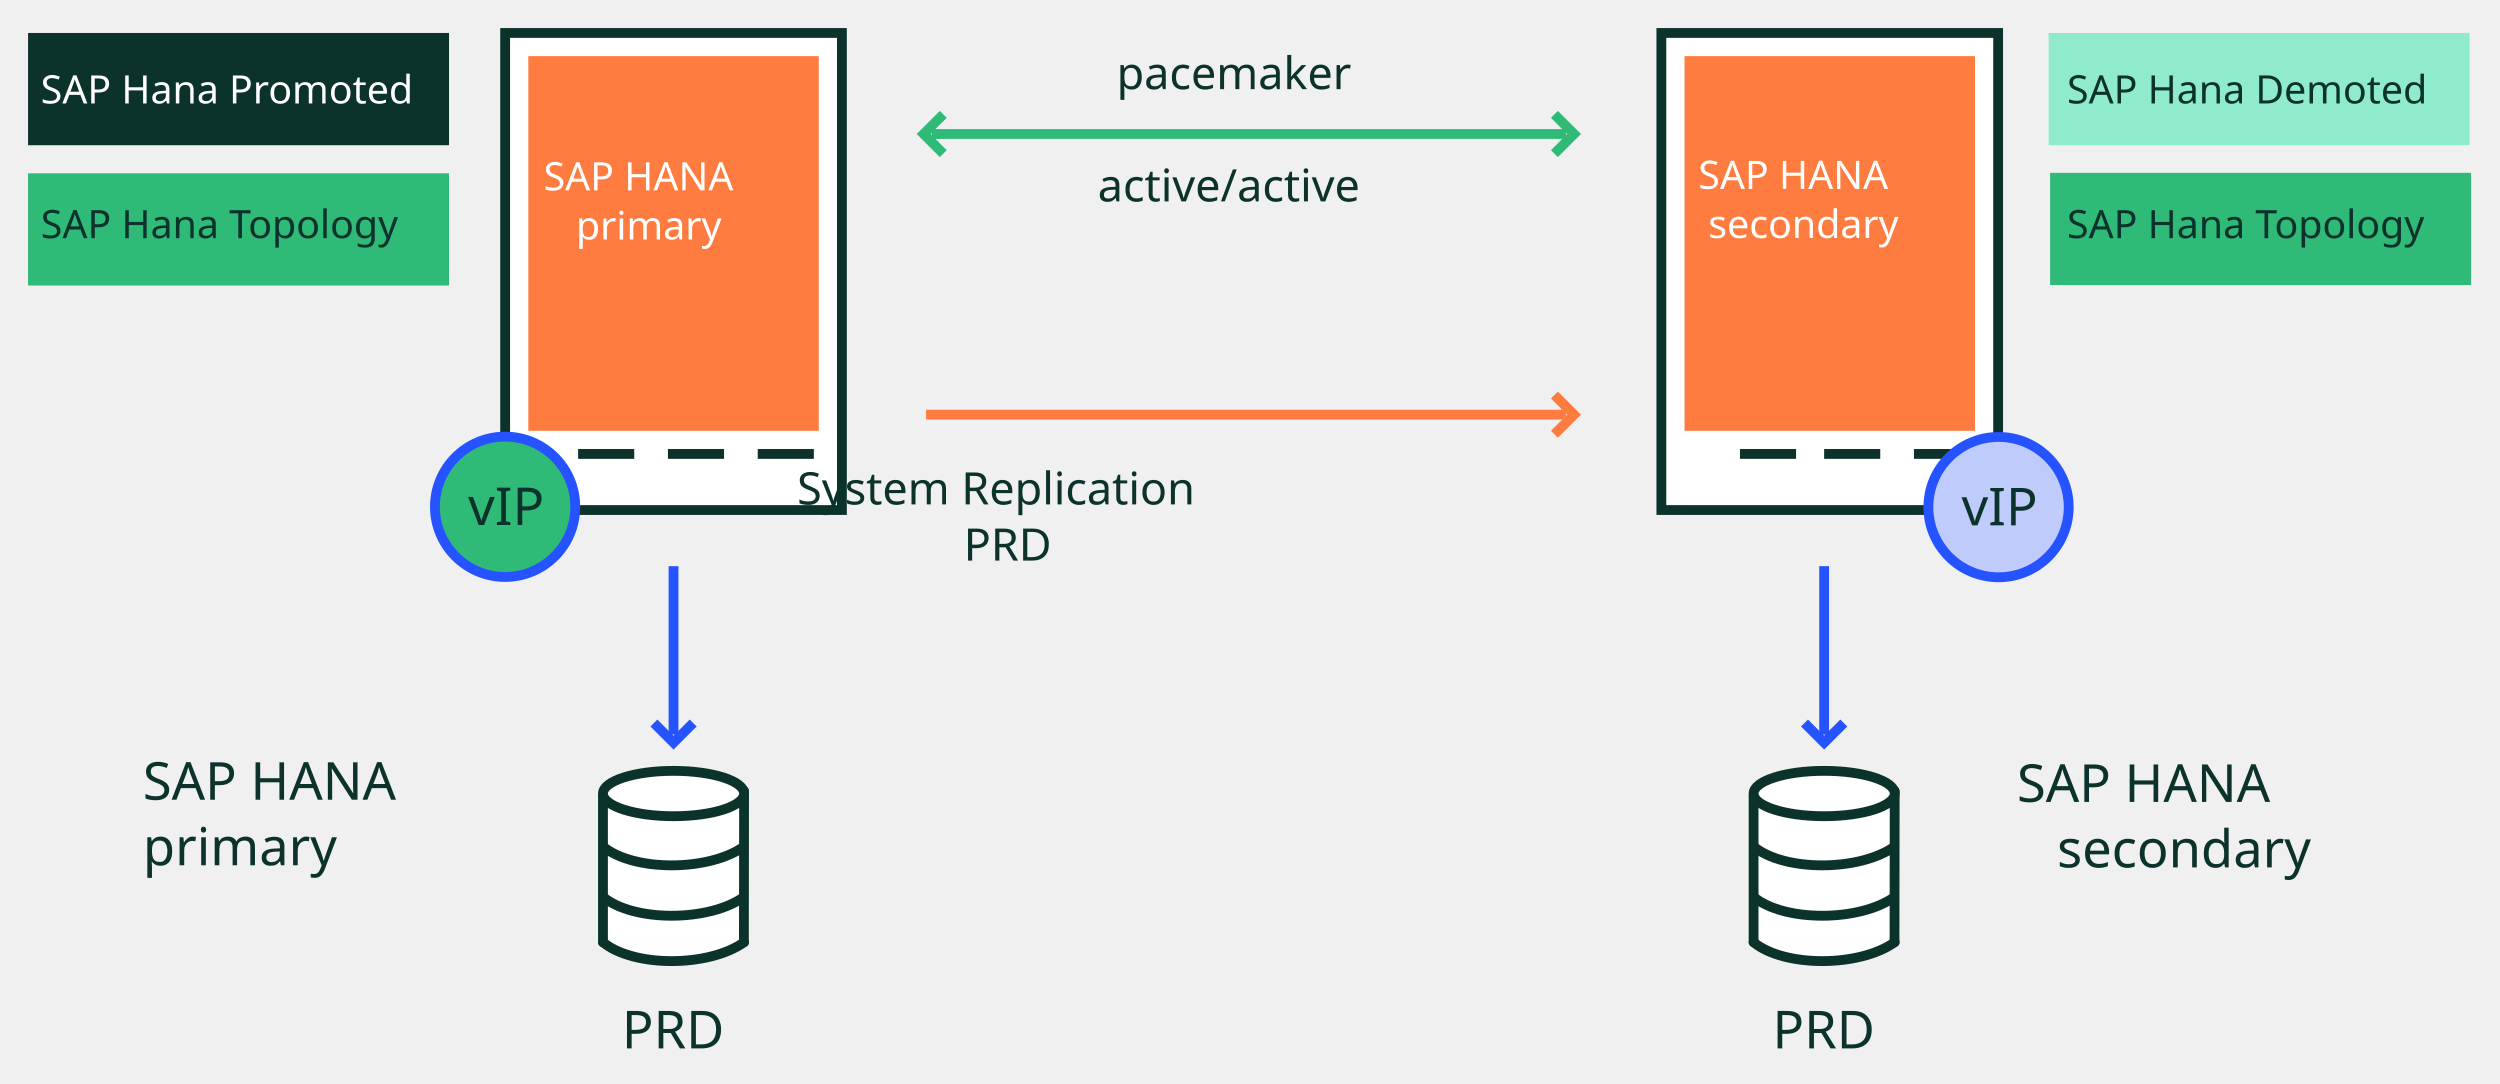
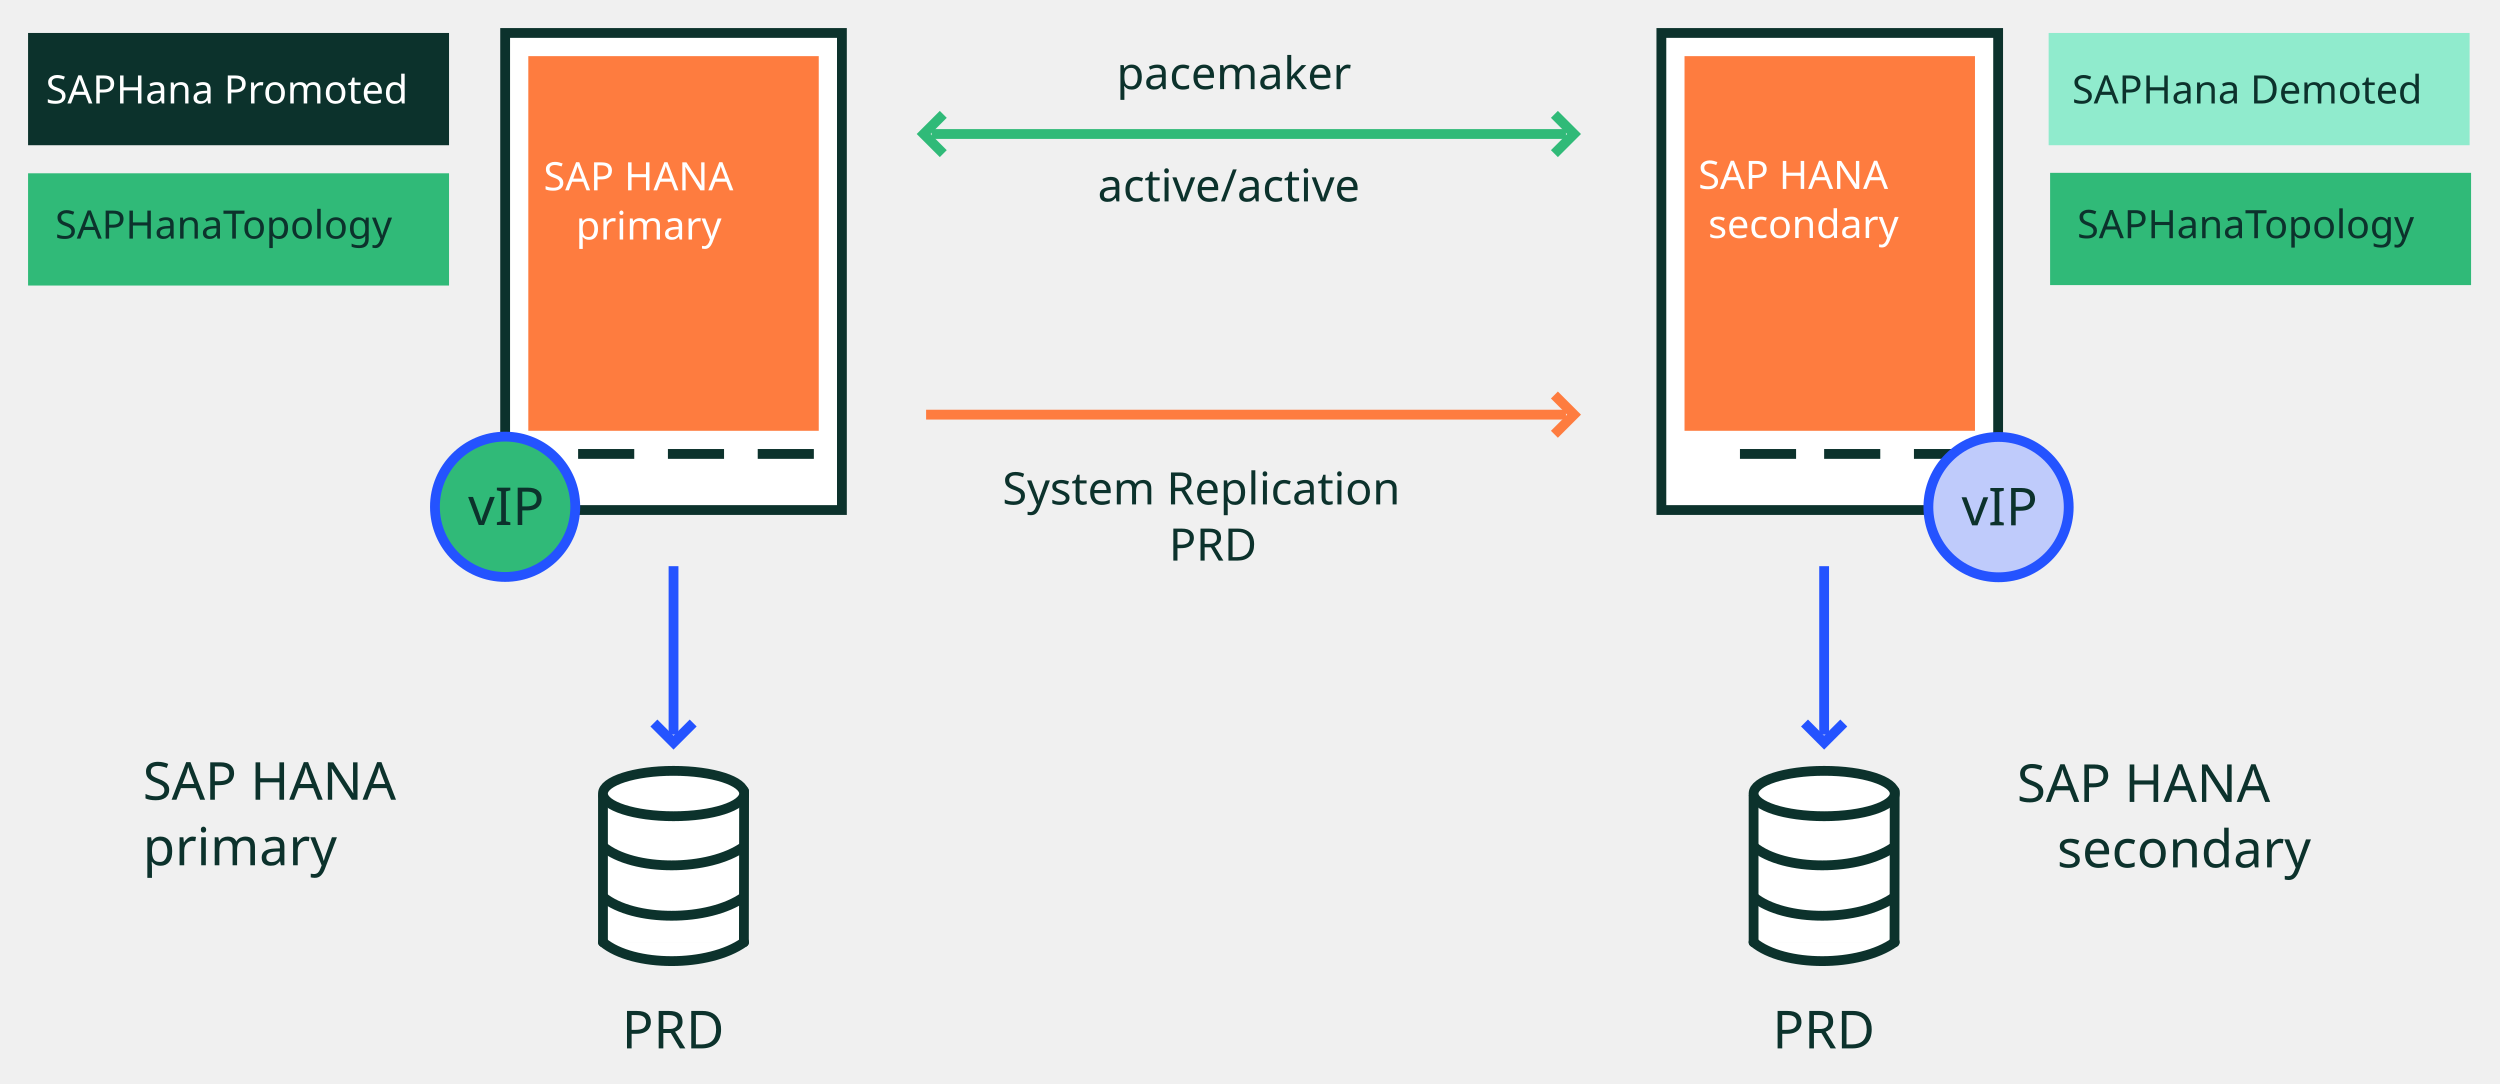
<svg xmlns="http://www.w3.org/2000/svg" width="890.832" height="385.929" viewBox="0 0 235.699 102.11" version="1.1" id="svg8">
  <defs id="defs2">
    <marker style="overflow:visible" id="DotL" refX="0" refY="0" orient="auto">
      <path transform="matrix(0.8,0,0,0.8,5.92,0.8)" style="fill:#0c322c;fill-opacity:1;fill-rule:evenodd;stroke:#0c322c;stroke-width:1pt;stroke-opacity:1" d="m -2.5,-1 c 0,2.76 -2.24,5 -5,5 -2.76,0 -5,-2.24 -5,-5 0,-2.76 2.24,-5 5,-5 2.76,0 5,2.24 5,5 z" id="path965" />
    </marker>
    <marker markerWidth="7.121" markerHeight="11.414" refX="3.561" refY="5.707" orient="auto" id="marker840">
      <path style="fill:none;stroke:#0c322c;stroke-width:2;stroke-linecap:butt;stroke-linejoin:miter;stroke-miterlimit:4;stroke-dasharray:none;stroke-opacity:1" d="M 0.707,0.707 5.707,5.707 l -5,5" id="path838" />
    </marker>
    <marker markerWidth="3.061" markerHeight="4.707" refX="1.53" refY="2.354" orient="auto" id="marker868">
      <path style="fill:none;stroke:#000000;stroke-width:1px;stroke-linecap:butt;stroke-linejoin:miter;stroke-opacity:1" d="M 2.707,0.354 0.707,2.354 2.707,4.354" id="path851-3" />
    </marker>
    <marker markerWidth="3.061" markerHeight="4.707" refX="1.53" refY="2.354" orient="auto" id="marker883">
      <path style="fill:none;stroke:#000000;stroke-width:1px;stroke-linecap:butt;stroke-linejoin:miter;stroke-opacity:1" d="M 0.354,0.354 2.354,2.354 0.354,4.354" id="path851" />
    </marker>
    <marker markerWidth="3.061" markerHeight="4.707" refX="1.53" refY="2.354" orient="auto" id="marker8684506">
      <path style="fill:#0c322c;stroke:#000000;stroke-width:1px;stroke-linecap:butt;stroke-linejoin:miter;stroke-opacity:1" d="M 2.707,0.354 0.707,2.354 2.707,4.354" id="path1208" />
    </marker>
    <marker markerWidth="3.061" markerHeight="4.707" refX="1.53" refY="2.354" orient="auto" id="marker8839976">
      <path style="fill:#0c322c;stroke:#000000;stroke-width:1px;stroke-linecap:butt;stroke-linejoin:miter;stroke-opacity:1" d="M 0.354,0.354 2.354,2.354 0.354,4.354" id="path1211" />
    </marker>
    <marker markerWidth="3.061" markerHeight="4.707" refX="1.53" refY="2.354" orient="auto" id="marker86845062245">
      <path style="fill:#ffffff;stroke:#000000;stroke-width:1px;stroke-linecap:butt;stroke-linejoin:miter;stroke-opacity:1" d="M 2.707,0.354 0.707,2.354 2.707,4.354" id="path1299" />
    </marker>
    <marker markerWidth="3.061" markerHeight="4.707" refX="1.53" refY="2.354" orient="auto" id="marker88399767239">
      <path style="fill:#ffffff;stroke:#000000;stroke-width:1px;stroke-linecap:butt;stroke-linejoin:miter;stroke-opacity:1" d="M 0.354,0.354 2.354,2.354 0.354,4.354" id="path1302" />
    </marker>
    <marker markerWidth="3.061" markerHeight="4.707" refX="1.53" refY="2.354" orient="auto" id="marker868450622454738">
      <path style="fill:#ffffff;stroke:#0c322c;stroke-width:1px;stroke-linecap:butt;stroke-linejoin:miter;stroke-opacity:1" d="M 2.707,0.354 0.707,2.354 2.707,4.354" id="path1414" />
    </marker>
    <marker markerWidth="3.061" markerHeight="4.707" refX="1.53" refY="2.354" orient="auto" id="marker883997672393450">
      <path style="fill:#ffffff;stroke:#0c322c;stroke-width:1px;stroke-linecap:butt;stroke-linejoin:miter;stroke-opacity:1" d="M 0.354,0.354 2.354,2.354 0.354,4.354" id="path1417" />
    </marker>
    <marker markerWidth="3.061" markerHeight="4.707" refX="1.53" refY="2.354" orient="auto" id="marker8684112">
      <path style="fill:#ffffff;fill-opacity:0;stroke:#0c322c;stroke-width:1px;stroke-linecap:butt;stroke-linejoin:miter;stroke-opacity:1" d="M 2.707,0.354 0.707,2.354 2.707,4.354" id="path2096" />
    </marker>
    <marker markerWidth="3.061" markerHeight="4.707" refX="1.53" refY="2.354" orient="auto" id="marker8834579">
      <path style="fill:#ffffff;fill-opacity:0;stroke:#0c322c;stroke-width:1px;stroke-linecap:butt;stroke-linejoin:miter;stroke-opacity:1" d="M 0.354,0.354 2.354,2.354 0.354,4.354" id="path2099" />
    </marker>
    <marker markerWidth="3.061" markerHeight="4.707" refX="1.53" refY="2.354" orient="auto" id="marker8836481">
      <path style="fill:#ffffff;fill-opacity:0;stroke:#0c322c;stroke-width:1px;stroke-linecap:butt;stroke-linejoin:miter;stroke-opacity:1" d="M 0.354,0.354 2.354,2.354 0.354,4.354" id="path2261" />
    </marker>
    <marker markerWidth="3.061" markerHeight="4.707" refX="1.53" refY="2.354" orient="auto" id="marker8836481-7">
      <path style="fill:#ffffff;fill-opacity:0;stroke:#0c322c;stroke-width:1px;stroke-linecap:butt;stroke-linejoin:miter;stroke-opacity:1" d="M 0.354,0.354 2.354,2.354 0.354,4.354" id="path2261-5" />
    </marker>
    <marker markerWidth="3.061" markerHeight="4.707" refX="1.53" refY="2.354" orient="auto" id="marker8834229">
      <path style="fill:none;stroke:#fe7c3f;stroke-width:1px;stroke-linecap:butt;stroke-linejoin:miter;stroke-opacity:1" d="M 0.354,0.354 2.354,2.354 0.354,4.354" id="path1683" />
    </marker>
    <marker markerWidth="3.061" markerHeight="4.707" refX="1.53" refY="2.354" orient="auto" id="marker8689627">
      <path style="fill:none;stroke:#30ba78;stroke-width:1px;stroke-linecap:butt;stroke-linejoin:miter;stroke-opacity:1" d="M 2.707,0.354 0.707,2.354 2.707,4.354" id="path1933" />
    </marker>
    <marker markerWidth="3.061" markerHeight="4.707" refX="1.53" refY="2.354" orient="auto" id="marker8833564">
      <path style="fill:none;stroke:#30ba78;stroke-width:1px;stroke-linecap:butt;stroke-linejoin:miter;stroke-opacity:1" d="M 0.354,0.354 2.354,2.354 0.354,4.354" id="path1936" />
    </marker>
    <marker markerWidth="3.061" markerHeight="4.707" refX="1.53" refY="2.354" orient="auto" id="marker8837229">
      <path style="fill:none;stroke:#2453ff;stroke-width:1px;stroke-linecap:butt;stroke-linejoin:miter;stroke-opacity:1" d="M 0.354,0.354 2.354,2.354 0.354,4.354" id="path2266" />
    </marker>
    <marker markerWidth="3.061" markerHeight="4.707" refX="1.53" refY="2.354" orient="auto" id="marker8832530">
      <path style="fill:none;stroke:#2453ff;stroke-width:1px;stroke-linecap:butt;stroke-linejoin:miter;stroke-opacity:1" d="M 0.354,0.354 2.354,2.354 0.354,4.354" id="path2269" />
    </marker>
    <marker markerWidth="3.061" markerHeight="4.707" refX="1.53" refY="2.354" orient="auto" id="marker8834794">
      <path style="fill:none;stroke:#2453ff;stroke-width:1px;stroke-linecap:butt;stroke-linejoin:miter;stroke-opacity:1" d="M 0.354,0.354 2.354,2.354 0.354,4.354" id="path2272" />
    </marker>
  </defs>
  <g id="layer1" transform="translate(1.5099843e-6,-39.22447)">
    <rect style="fill:#ffffff;stroke:#0c322c;stroke-width:0.926;stroke-linecap:round;stroke-miterlimit:4;stroke-dasharray:none;paint-order:markers fill stroke;stop-color:#000000" id="rect1007" width="31.75" height="44.979" x="47.625" y="42.333" />
    <path style="fill:none;stroke:#0c322c;stroke-width:0.926;stroke-linecap:butt;stroke-linejoin:miter;stroke-miterlimit:4;stroke-dasharray:none;stroke-opacity:1" d="M 62.971,82.021 H 68.263" id="path1009" />
    <path style="fill:none;stroke:#0c322c;stroke-width:0.926;stroke-linecap:butt;stroke-linejoin:miter;stroke-miterlimit:4;stroke-dasharray:none;stroke-opacity:1" d="m 71.438,82.021 h 5.292" id="path1011" />
    <path style="fill:none;stroke:#0c322c;stroke-width:0.926;stroke-linecap:butt;stroke-linejoin:miter;stroke-miterlimit:4;stroke-dasharray:none;stroke-opacity:1" d="M 54.504,82.021 H 59.796" id="path1009-3" />
    <rect style="fill:#fe7c3f;stroke:#fe7c3f;stroke-width:0.926;stroke-linecap:round;stroke-miterlimit:4;stroke-dasharray:none;paint-order:markers fill stroke;stop-color:#000000" id="rect1028" width="26.458" height="34.396" x="50.271" y="44.979" />
    <text xml:space="preserve" style="font-weight:500;font-size:3.704px;line-height:1.25;font-family:Poppins;-inkscape-font-specification:'Poppins, Medium';letter-spacing:0px;fill:#ffffff;stroke-width:0.265" x="63.569" y="57.172" id="text1032">
      <tspan id="tspan1030" x="63.569" y="57.172" style="font-size:3.704px;text-align:center;text-anchor:middle;fill:#ffffff;stroke-width:0.265">SAP HANA</tspan>
      <tspan x="63.569" y="61.803" style="font-size:3.704px;text-align:center;text-anchor:middle;fill:#ffffff;stroke-width:0.265" id="tspan1034">primary</tspan>
    </text>
    <text xml:space="preserve" style="font-weight:500;font-size:4.939px;line-height:1.25;font-family:Poppins;-inkscape-font-specification:'Poppins, Medium';letter-spacing:0px;stroke-width:0.265" x="-29.104" y="116.417" id="text1038">
      <tspan id="tspan1036" x="-29.104" y="116.417" style="stroke-width:0.265" />
    </text>
    <g id="g1058" transform="matrix(0.8639157,0,0,0.8639157,68.19426,90.61361)" style="fill:#0c322c">
      <circle style="fill:#30ba78;stroke:#2453ff;stroke-width:1.072;stroke-linecap:round;stroke-miterlimit:4;stroke-dasharray:none;paint-order:markers fill stroke;stop-color:#000000" id="path1049" cx="-23.814" cy="-4.178" r="7.657" />
      <text xml:space="preserve" style="font-weight:500;font-size:5.717px;line-height:1.25;font-family:Poppins;-inkscape-font-specification:'Poppins, Medium';letter-spacing:0px;stroke-width:0.306" x="-27.847" y="-2.191" id="text1053">
        <tspan id="tspan1051" x="-27.847" y="-2.191" style="stroke-width:0.306">vIP</tspan>
      </text>
    </g>
    <rect style="fill:#ffffff;stroke:#0c322c;stroke-width:0.926;stroke-linecap:round;stroke-miterlimit:4;stroke-dasharray:none;paint-order:markers fill stroke;stop-color:#000000" id="rect1007-6" width="31.75" height="44.979" x="156.633" y="42.333" />
    <path style="fill:none;stroke:#0c322c;stroke-width:0.926;stroke-linecap:butt;stroke-linejoin:miter;stroke-miterlimit:4;stroke-dasharray:none;stroke-opacity:1" d="m 171.979,82.021 h 5.292" id="path1009-0" />
    <path style="fill:none;stroke:#0c322c;stroke-width:0.926;stroke-linecap:butt;stroke-linejoin:miter;stroke-miterlimit:4;stroke-dasharray:none;stroke-opacity:1" d="m 180.446,82.021 h 5.292" id="path1011-6" />
    <g id="g1286" transform="translate(-0.6388573,-0.04583276)">
      <g id="g1600-5" transform="matrix(0.8639157,0,0,0.8639157,162.4622,89.59906)" style="fill:#0c322c">
        <g id="g1047-6" transform="translate(-46.81439,0.9572171)">
          <rect style="fill:#ffffff;fill-opacity:1;stroke:none;stroke-width:1.072;stroke-linecap:square;stroke-miterlimit:4;stroke-dasharray:none;paint-order:fill markers stroke;stop-color:#000000" id="rect2335-2" width="16.5" height="16.5" x="50.32" y="27.11" />
          <path style="fill:#ffffff;fill-opacity:1;stroke:#0c322c;stroke-width:1.072;stroke-linecap:round;stroke-linejoin:round;stroke-miterlimit:4;stroke-dasharray:none;stroke-opacity:1" d="M 50.87,27.66 V 43.61 Z" id="path939-9" />
          <path style="fill:#ffffff;fill-opacity:1;stroke:#0c322c;stroke-width:1.072;stroke-linecap:round;stroke-linejoin:round;stroke-miterlimit:4;stroke-dasharray:none;stroke-opacity:1" d="M 66.27,27.11 66.251,43.613 Z" id="path937-1" />
          <path style="fill:#ffffff;fill-opacity:1;stroke:#0c322c;stroke-width:1.072;stroke-linecap:round;stroke-linejoin:miter;stroke-miterlimit:4;stroke-dasharray:none;stroke-opacity:1" d="m 58.57,24.91 c -4.253,0 -7.7,1.108 -7.7,2.475 1e-6,1.367 3.447,2.475 7.7,2.475 4.253,0 7.7,-1.108 7.7,-2.475 0,-1.367 -3.447,-2.475 -7.7,-2.475 z" id="path2144-2" />
          <path style="fill:#ffffff;fill-opacity:1;stroke:#0c322c;stroke-width:1.072;stroke-linecap:round;stroke-linejoin:miter;stroke-miterlimit:4;stroke-dasharray:none;stroke-opacity:1" d="m 50.87,43.61 c 3.3,2.75 11.55,2.75 15.4,0" id="path2153-70" />
          <path style="fill:none;stroke:#0c322c;stroke-width:1.072;stroke-linecap:butt;stroke-linejoin:miter;stroke-miterlimit:4;stroke-dasharray:none;stroke-opacity:1" d="m 50.87,38.66 c 3.3,2.75 11.55,2.75 15.4,0" id="path2153-2-9" />
          <path style="fill:none;stroke:#0c322c;stroke-width:1.072;stroke-linecap:butt;stroke-linejoin:miter;stroke-miterlimit:4;stroke-dasharray:none;stroke-opacity:1" d="m 50.87,33.16 c 3.3,2.75 11.55,2.75 15.4,0" id="path2153-7-3" />
        </g>
      </g>
      <text xml:space="preserve" style="font-weight:500;font-size:4.939px;line-height:1.25;font-family:Poppins;-inkscape-font-specification:'Poppins, Medium';letter-spacing:0px;fill:#0c322c;stroke-width:0.265" x="167.746" y="138.113" id="text1110-3">
        <tspan id="tspan1108-7" x="167.746" y="138.113" style="fill:#0c322c;stroke-width:0.265">PRD</tspan>
      </text>
    </g>
    <rect style="fill:#fe7c3f;stroke:#fe7c3f;stroke-width:0.926;stroke-linecap:round;stroke-miterlimit:4;stroke-dasharray:none;paint-order:markers fill stroke;stop-color:#000000" id="rect1028-6-5" width="26.458" height="34.396" x="159.279" y="44.979" />
    <text xml:space="preserve" style="font-weight:500;font-size:3.704px;line-height:1.25;font-family:Poppins;-inkscape-font-specification:'Poppins, Medium';letter-spacing:0px;fill:#ffffff;stroke-width:0.265" x="172.436" y="57.034" id="text1032-1-9">
      <tspan id="tspan1030-8-2" x="172.436" y="57.034" style="font-size:3.704px;text-align:center;text-anchor:middle;fill:#ffffff;stroke-width:0.265">SAP HANA</tspan>
      <tspan x="172.436" y="61.664" style="font-size:3.704px;text-align:center;text-anchor:middle;fill:#ffffff;stroke-width:0.265" id="tspan1034-7-2">secondary</tspan>
    </text>
    <g id="g1058-9" transform="matrix(0.8639157,0,0,0.8639157,177.2026,55.15941)" style="fill:#0c322c">
      <g id="g159" transform="translate(36.80053,41.07506)">
        <circle style="fill:#bfcbfb;stroke:#2453ff;stroke-width:1.072;stroke-linecap:round;stroke-miterlimit:4;stroke-dasharray:none;paint-order:markers fill stroke;stop-color:#000000" id="path1049-2" cx="-23.814" cy="-4.178" r="7.657" />
        <text xml:space="preserve" style="font-weight:500;font-size:5.717px;line-height:1.25;font-family:Poppins;-inkscape-font-specification:'Poppins, Medium';letter-spacing:0px;stroke-width:0.306" x="-27.847" y="-2.191" id="text1053-0">
          <tspan id="tspan1051-2" x="-27.847" y="-2.191" style="stroke-width:0.306">vIP</tspan>
        </text>
      </g>
    </g>
    <g id="g1348" transform="translate(-0.6388732,0.5291667)">
      <g id="g1286-4" transform="translate(-108.4792,-0.5749994)">
        <g id="g1600-5-7" transform="matrix(0.8639157,0,0,0.8639157,162.4622,89.59906)" style="fill:#0c322c">
          <g id="g1047-6-8" transform="translate(-46.81439,0.9572171)">
            <rect style="fill:#ffffff;fill-opacity:1;stroke:none;stroke-width:1.072;stroke-linecap:square;stroke-miterlimit:4;stroke-dasharray:none;paint-order:fill markers stroke;stop-color:#000000" id="rect2335-2-4" width="16.5" height="16.5" x="50.32" y="27.11" />
            <path style="fill:#ffffff;fill-opacity:1;stroke:#0c322c;stroke-width:1.072;stroke-linecap:round;stroke-linejoin:round;stroke-miterlimit:4;stroke-dasharray:none;stroke-opacity:1" d="M 50.87,27.66 V 43.61 Z" id="path939-9-5" />
            <path style="fill:#ffffff;fill-opacity:1;stroke:#0c322c;stroke-width:1.072;stroke-linecap:round;stroke-linejoin:round;stroke-miterlimit:4;stroke-dasharray:none;stroke-opacity:1" d="M 66.27,27.11 66.251,43.613 Z" id="path937-1-0" />
            <path style="fill:#ffffff;fill-opacity:1;stroke:#0c322c;stroke-width:1.072;stroke-linecap:round;stroke-linejoin:miter;stroke-miterlimit:4;stroke-dasharray:none;stroke-opacity:1" d="m 58.57,24.91 c -4.253,0 -7.7,1.108 -7.7,2.475 1e-6,1.367 3.447,2.475 7.7,2.475 4.253,0 7.7,-1.108 7.7,-2.475 0,-1.367 -3.447,-2.475 -7.7,-2.475 z" id="path2144-2-3" />
            <path style="fill:#ffffff;fill-opacity:1;stroke:#0c322c;stroke-width:1.072;stroke-linecap:round;stroke-linejoin:miter;stroke-miterlimit:4;stroke-dasharray:none;stroke-opacity:1" d="m 50.87,43.61 c 3.3,2.75 11.55,2.75 15.4,0" id="path2153-70-6" />
            <path style="fill:none;stroke:#0c322c;stroke-width:1.072;stroke-linecap:butt;stroke-linejoin:miter;stroke-miterlimit:4;stroke-dasharray:none;stroke-opacity:1" d="m 50.87,38.66 c 3.3,2.75 11.55,2.75 15.4,0" id="path2153-2-9-1" />
            <path style="fill:none;stroke:#0c322c;stroke-width:1.072;stroke-linecap:butt;stroke-linejoin:miter;stroke-miterlimit:4;stroke-dasharray:none;stroke-opacity:1" d="m 50.87,33.16 c 3.3,2.75 11.55,2.75 15.4,0" id="path2153-7-3-0" />
          </g>
        </g>
        <text xml:space="preserve" style="font-weight:500;font-size:4.939px;line-height:1.25;font-family:Poppins;-inkscape-font-specification:'Poppins, Medium';letter-spacing:0px;fill:#0c322c;stroke-width:0.265" x="167.746" y="138.113" id="text1110-3-6">
          <tspan id="tspan1108-7-3" x="167.746" y="138.113" style="fill:#0c322c;stroke-width:0.265">PRD</tspan>
        </text>
      </g>
    </g>
    <text xml:space="preserve" style="font-weight:500;font-size:4.939px;line-height:1.25;font-family:Poppins;-inkscape-font-specification:'Poppins, Medium';letter-spacing:0px;stroke-width:0.265" x="13.469" y="114.625" id="text1352">
      <tspan id="tspan1350" x="13.469" y="114.625" style="fill:#0c322c;stroke-width:0.265">SAP HANA </tspan>
      <tspan x="13.469" y="120.799" style="fill:#0c322c;stroke-width:0.265" id="tspan1354">primary</tspan>
    </text>
    <text xml:space="preserve" style="font-weight:500;font-size:4.939px;line-height:1.25;font-family:Poppins;-inkscape-font-specification:'Poppins, Medium';text-align:end;letter-spacing:0px;text-anchor:end;stroke-width:0.265" x="224.301" y="114.829" id="text1352-2">
      <tspan id="tspan1350-0" x="224.301" y="114.829" style="text-align:end;text-anchor:end;fill:#0c322c;stroke-width:0.265">SAP HANA </tspan>
      <tspan x="224.301" y="121.003" style="text-align:end;text-anchor:end;fill:#0c322c;stroke-width:0.265" id="tspan1354-6">secondary</tspan>
    </text>
    <text xml:space="preserve" style="font-weight:500;font-size:4.939px;line-height:1.25;font-family:Poppins;-inkscape-font-specification:'Poppins, Medium';letter-spacing:0px;stroke-width:0.265" x="209.622" y="144.39" id="text1379">
      <tspan id="tspan1377" x="209.622" y="144.39" style="stroke-width:0.265" />
    </text>
    <path style="fill:#0c322c;stroke:#30ba78;stroke-width:0.926;stroke-linecap:butt;stroke-linejoin:miter;stroke-miterlimit:4;stroke-dasharray:none;stroke-opacity:1;marker-start:url(#marker8689627);marker-end:url(#marker8833564)" d="M 87.842,51.858 H 147.637" id="path1651" />
-     <path style="fill:#0c322c;stroke:#fe7c3f;stroke-width:0.926;stroke-linecap:butt;stroke-linejoin:miter;stroke-miterlimit:4;stroke-dasharray:none;stroke-opacity:1;marker-end:url(#marker8834229)" d="M 87.312,78.317 H 147.637" id="path1653" />
    <g id="g2220" transform="translate(-0.03173142)">
      <text xml:space="preserve" style="font-weight:500;font-size:4.233px;line-height:1.25;font-family:Poppins;-inkscape-font-specification:'Poppins, Medium';letter-spacing:0px;stroke-width:0.265" x="105.304" y="47.625" id="text2210">
        <tspan id="tspan2208" x="105.304" y="47.625" style="font-size:4.233px;fill:#0c322c;stroke-width:0.265">pacemaker</tspan>
      </text>
      <text xml:space="preserve" style="font-weight:500;font-size:4.233px;line-height:1.25;font-family:Poppins;-inkscape-font-specification:'Poppins, Medium';letter-spacing:0px;stroke-width:0.265" x="103.53" y="58.208" id="text2214">
        <tspan id="tspan2212" x="103.53" y="58.208" style="font-size:4.233px;fill:#0c322c;stroke-width:0.265">active/active</tspan>
      </text>
    </g>
-     <text xml:space="preserve" style="font-weight:500;font-size:4.233px;line-height:1.25;font-family:Poppins;-inkscape-font-specification:'Poppins, Medium';letter-spacing:0px;stroke-width:0.265;text-anchor:middle;text-align:center;" x="117.938" y="86.783" id="text2224">
-       <tspan id="tspan2222" x="97.754" y="86.783" style="font-size:4.233px;fill:#0c322c;stroke-width:0.265;text-anchor:middle;text-align:center;">System Replication</tspan>
-       <tspan x="97.754" y="92.075" style="font-size:4.233px;fill:#0c322c;stroke-width:0.265;text-anchor:middle;text-align:center;" id="tspan171">PRD</tspan>
-     </text>
+     <g id="g4540">
+       <path style="fill:#0c322c;stroke:#fe7c3f;stroke-width:0.926;stroke-linecap:butt;stroke-linejoin:miter;stroke-miterlimit:4;stroke-dasharray:none;stroke-opacity:1;marker-end:url(#marker8834229)" d="M 87.312,78.317 H 147.637" id="path1653" />
+       <text xml:space="preserve" style="font-weight:500;font-size:4.233px;line-height:1.25;font-family:Poppins;-inkscape-font-specification:'Poppins, Medium';text-align:center;letter-spacing:0px;text-anchor:middle;stroke-width:0.265" x="118.209" y="86.783" id="text2224">
+         <tspan id="tspan2222" x="118.209" y="86.783" style="font-size:4.233px;text-align:center;text-anchor:middle;fill:#0c322c;stroke-width:0.265">System Replication</tspan>
+         <tspan x="118.209" y="92.075" style="font-size:4.233px;text-align:center;text-anchor:middle;fill:#0c322c;stroke-width:0.265" id="tspan171">PRD</tspan>
+       </text>
+     </g>
    <path style="fill:none;stroke:#2453ff;stroke-width:0.926;stroke-linecap:butt;stroke-linejoin:miter;stroke-miterlimit:4;stroke-dasharray:none;stroke-opacity:1;marker-end:url(#marker8834794)" d="m 63.5,92.604 -2e-6,15.875" id="path2226" />
    <path style="fill:none;stroke:#2453ff;stroke-width:0.926;stroke-linecap:butt;stroke-linejoin:miter;stroke-miterlimit:4;stroke-dasharray:none;stroke-opacity:1;marker-end:url(#marker8837229)" d="M 171.979,92.604 V 108.479" id="path2230" />
    <rect style="fill:#0c322c;stroke:none;stroke-width:0.926;stroke-linecap:round;stroke-miterlimit:4;stroke-dasharray:none;paint-order:markers fill stroke;stop-color:#000000" id="rect2548" width="39.688" height="10.583" x="2.646" y="42.333" />
    <rect style="fill:#30ba78;stroke:none;stroke-width:0.926;stroke-linecap:round;stroke-miterlimit:4;stroke-dasharray:none;paint-order:markers fill stroke;stop-color:#000000" id="rect2548-5" width="39.688" height="10.583" x="2.646" y="55.562" />
    <rect style="fill:#90ebcd;stroke:none;stroke-width:0.926;stroke-linecap:round;stroke-miterlimit:4;stroke-dasharray:none;paint-order:markers fill stroke;stop-color:#000000" id="rect2548-5-5-4" width="39.688" height="10.583" x="193.146" y="42.333" />
    <rect style="fill:#30ba78;stroke:none;stroke-width:0.926;stroke-linecap:round;stroke-miterlimit:4;stroke-dasharray:none;paint-order:markers fill stroke;stop-color:#000000" id="rect2548-5-5-7" width="39.688" height="10.583" x="193.283" y="55.52" />
    <path style="fill:none;stroke:#0c322c;stroke-width:0.926;stroke-linecap:butt;stroke-linejoin:miter;stroke-miterlimit:4;stroke-dasharray:none;stroke-opacity:1" d="m 164.042,82.021 h 5.292" id="path1009-3-6" />
-     <text xml:space="preserve" style="font-weight:500;font-size:3.704px;line-height:1.25;font-family:Poppins;-inkscape-font-specification:'Poppins, Medium';letter-spacing:0px;stroke-width:0.265" x="194.878" y="48.979" id="text2622">
-       <tspan id="tspan2620" x="194.878" y="48.979" style="font-size:3.704px;fill:#0c322c;stroke-width:0.265">SAP Hana Demoted</tspan>
+     <text xml:space="preserve" style="font-weight:500;font-size:3.704px;line-height:1.25;font-family:Poppins;-inkscape-font-specification:'Poppins, Medium';letter-spacing:0px;stroke-width:0.265" x="195.359" y="48.979" id="text2622">
+       <tspan id="tspan2620" x="195.359" y="48.979" style="font-size:3.704px;fill:#0c322c;stroke-width:0.265">SAPHana Demoted</tspan>
    </text>
-     <text xml:space="preserve" style="font-weight:500;font-size:3.704px;line-height:1.25;font-family:Poppins;-inkscape-font-specification:'Poppins, Medium';letter-spacing:0px;stroke-width:0.265" x="194.878" y="61.679" id="text2622-5">
-       <tspan id="tspan2620-6" x="194.878" y="61.679" style="font-size:3.704px;fill:#0c322c;stroke-width:0.265">SAP Hana Topology</tspan>
+     <text xml:space="preserve" style="font-weight:500;font-size:3.704px;line-height:1.25;font-family:Poppins;-inkscape-font-specification:'Poppins, Medium';letter-spacing:0px;stroke-width:0.265" x="195.841" y="61.679" id="text2622-5">
+       <tspan id="tspan2620-6" x="195.841" y="61.679" style="font-size:3.704px;fill:#0c322c;stroke-width:0.265">SAPHanaTopology</tspan>
    </text>
-     <text xml:space="preserve" style="font-weight:500;font-size:3.704px;line-height:1.25;font-family:Poppins;-inkscape-font-specification:'Poppins, Medium';letter-spacing:0px;stroke-width:0.265" x="3.849" y="61.679" id="text2622-5-9">
-       <tspan id="tspan2620-6-3" x="3.849" y="61.679" style="font-size:3.704px;fill:#0c322c;stroke-width:0.265">SAP Hana Topology</tspan>
+     <text xml:space="preserve" style="font-weight:500;font-size:3.704px;line-height:1.25;font-family:Poppins;-inkscape-font-specification:'Poppins, Medium';letter-spacing:0px;stroke-width:0.265" x="5.204" y="61.721" id="text2622-5-9">
+       <tspan id="tspan2620-6-3" x="5.204" y="61.721" style="font-size:3.704px;fill:#0c322c;stroke-width:0.265">SAPHanaTopology</tspan>
    </text>
-     <text xml:space="preserve" style="font-weight:500;font-size:3.704px;line-height:1.25;font-family:Poppins;-inkscape-font-specification:'Poppins, Medium';letter-spacing:0px;fill:#ffffff;stroke-width:0.265" x="3.839" y="48.979" id="text2622-5-9-7">
-       <tspan id="tspan2620-6-3-4" x="3.839" y="48.979" style="font-size:3.704px;fill:#ffffff;stroke-width:0.265">SAP Hana Promoted</tspan>
+     <text xml:space="preserve" style="font-weight:500;font-size:3.704px;line-height:1.25;font-family:Poppins;-inkscape-font-specification:'Poppins, Medium';letter-spacing:0px;fill:#ffffff;stroke-width:0.265" x="4.321" y="48.979" id="text2622-5-9-7">
+       <tspan id="tspan2620-6-3-4" x="4.321" y="48.979" style="font-size:3.704px;fill:#ffffff;stroke-width:0.265">SAPHana Promoted</tspan>
    </text>
  </g>
</svg>
